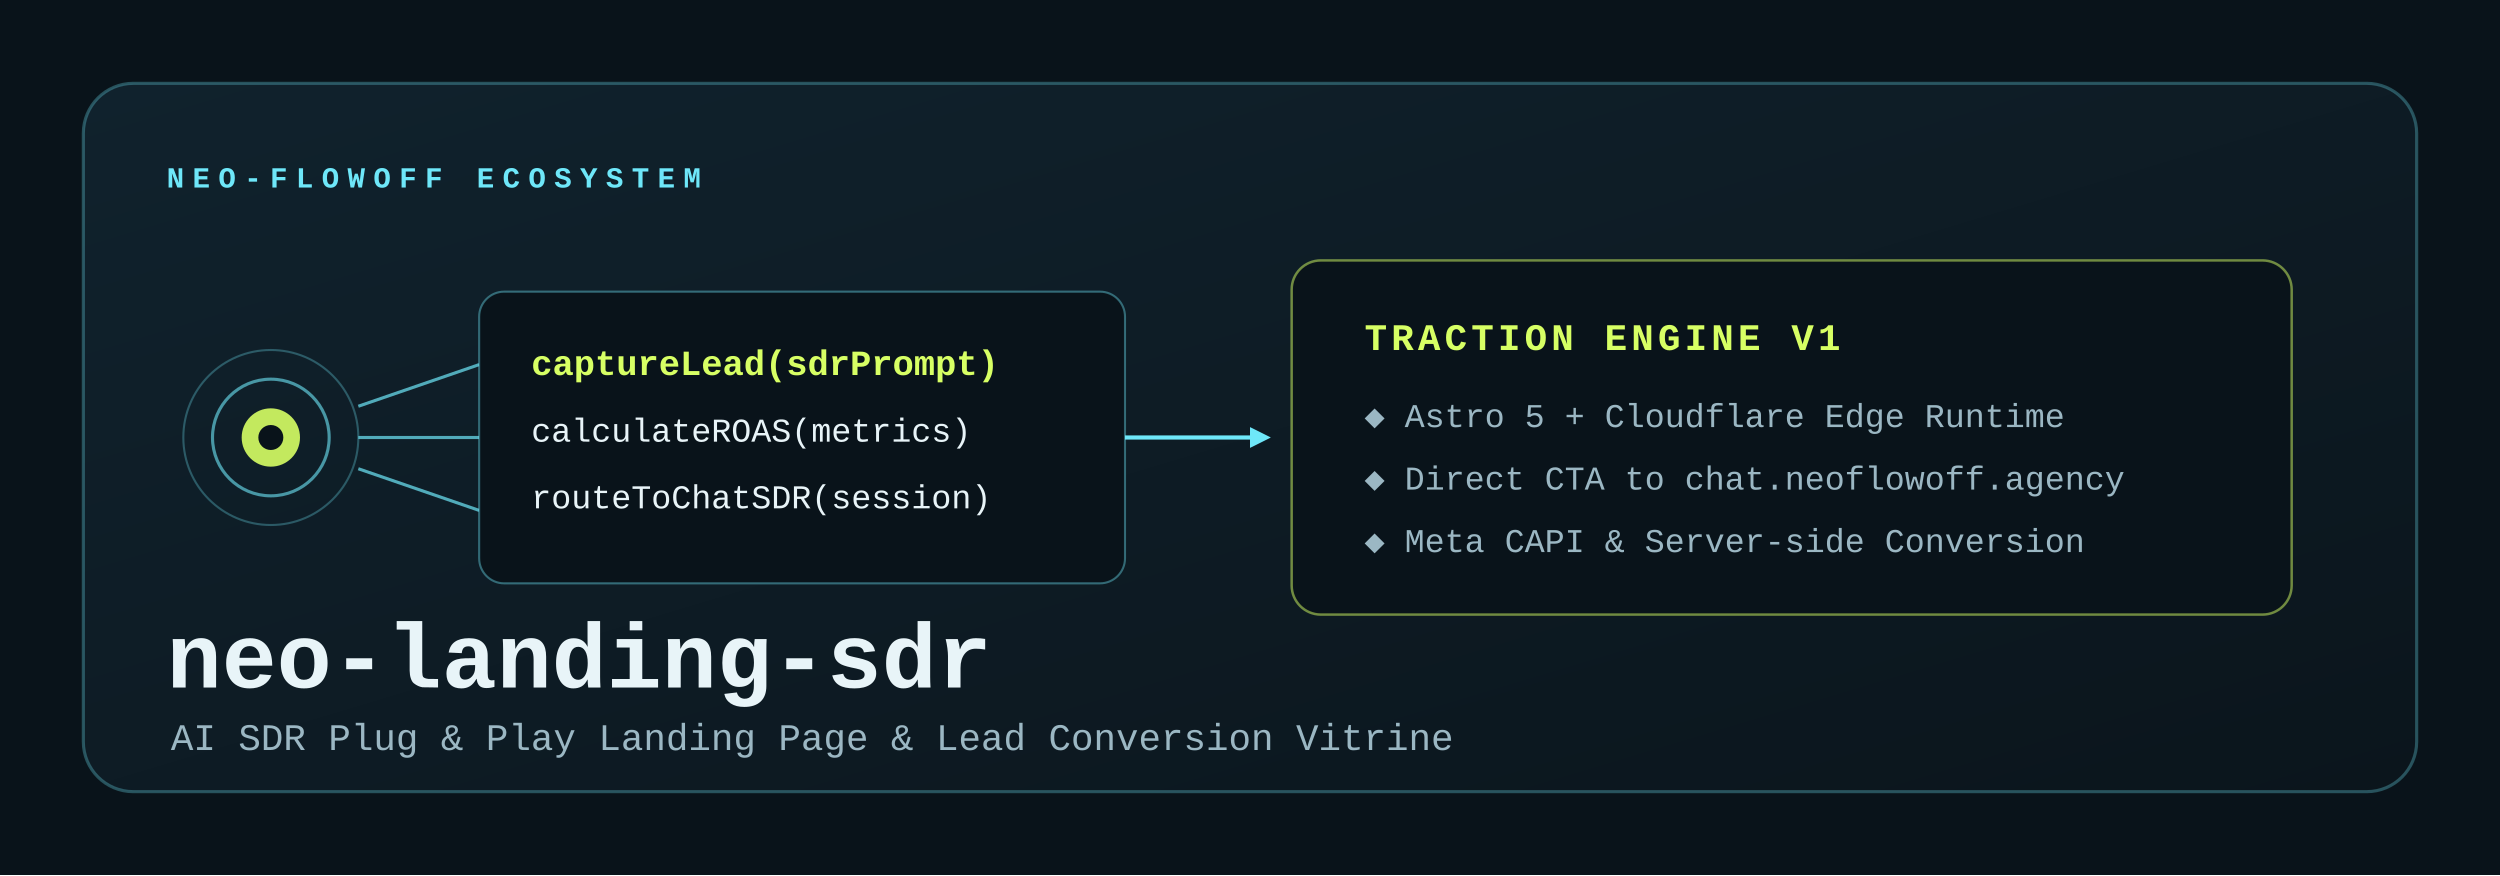
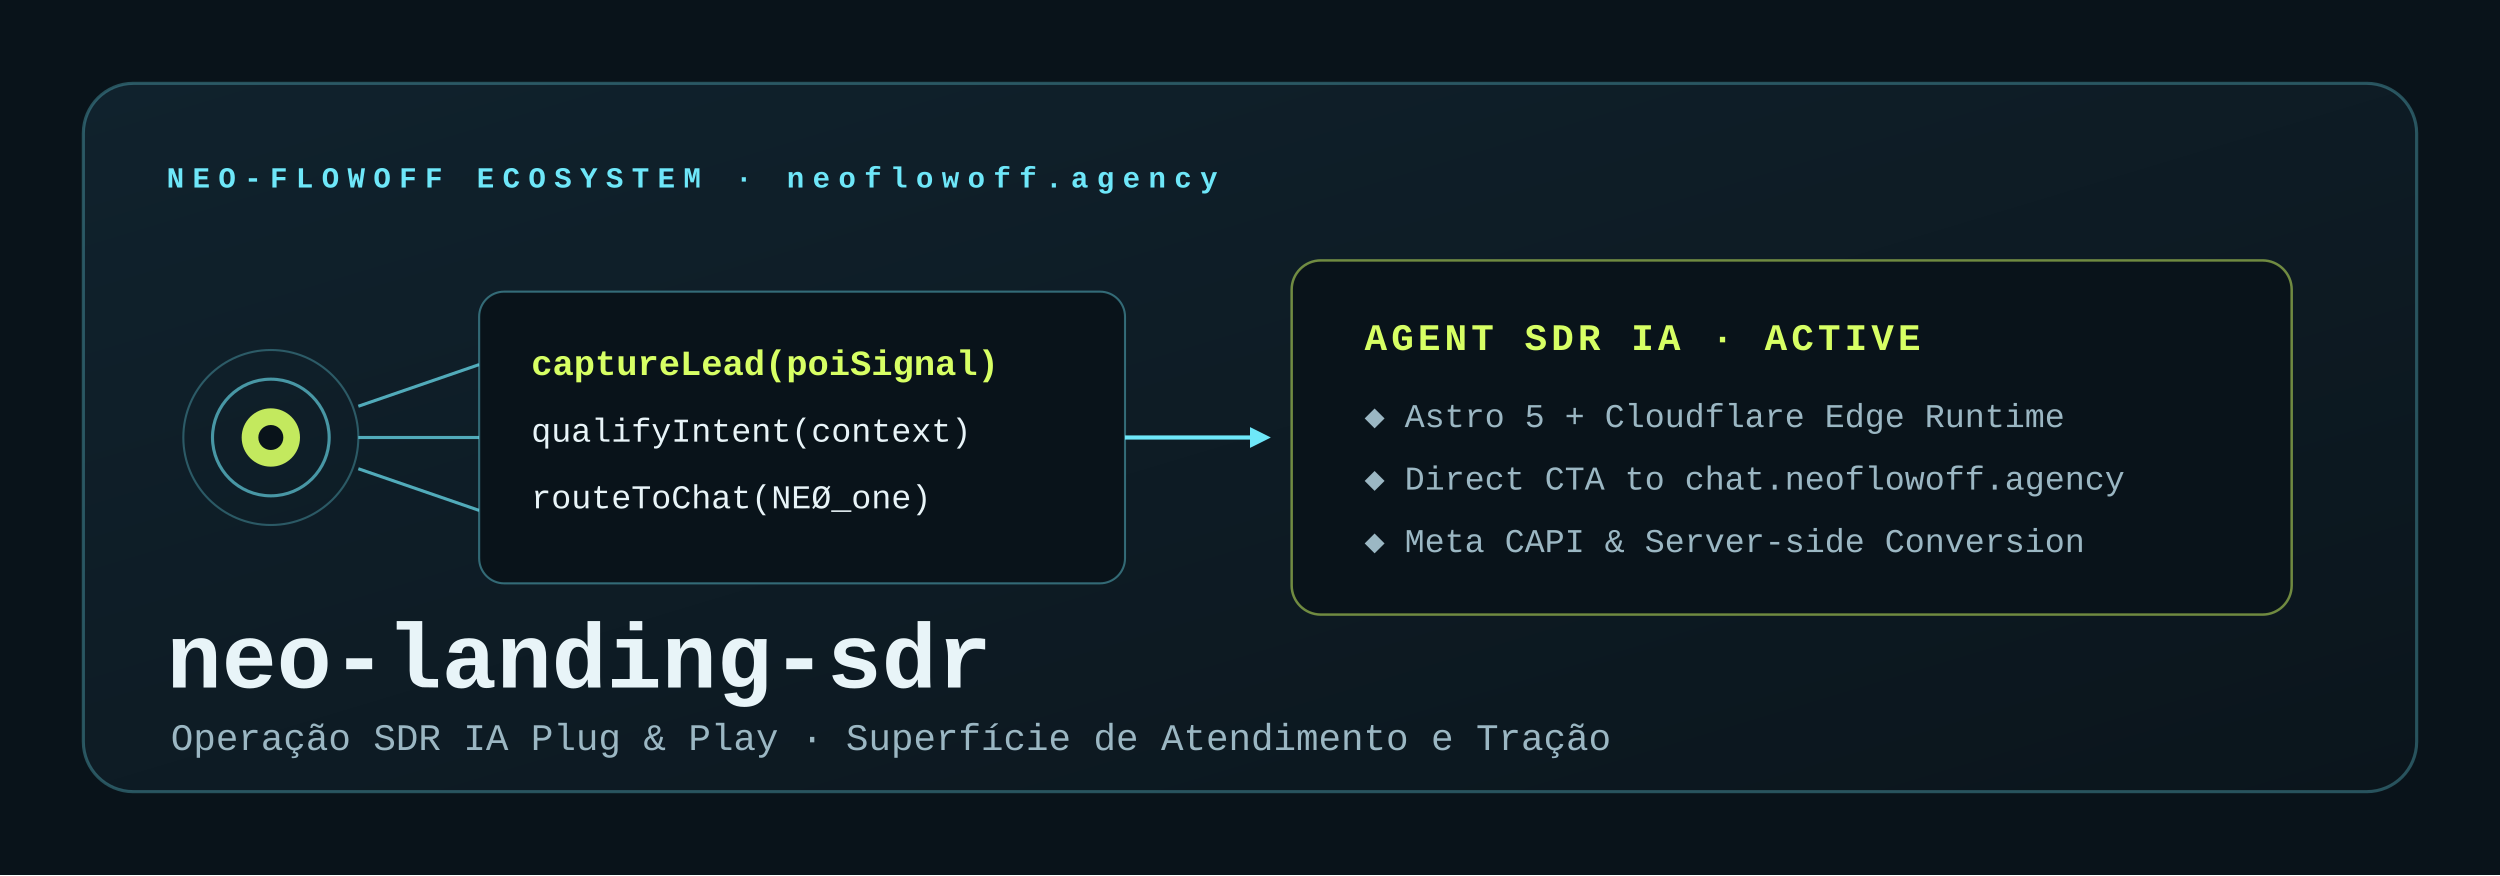
<svg xmlns="http://www.w3.org/2000/svg" viewBox="0 0 1200 420" width="1200" height="420">
  <defs>
    <linearGradient id="cardGrad" x1="0%" y1="0%" x2="100%" y2="100%">
      <stop offset="0%" stop-color="#10222D" />
      <stop offset="100%" stop-color="#0B151C" />
    </linearGradient>
    <linearGradient id="cyanGlow" x1="0%" y1="0%" x2="100%" y2="0%">
      <stop offset="0%" stop-color="#6EE7F9" stop-opacity="0.8" />
      <stop offset="100%" stop-color="#6EE7F9" stop-opacity="0.2" />
    </linearGradient>
    <style>
      .mono { font-family: ui-monospace, SFMono-Regular, Menlo, Monaco, Consolas, "Liberation Mono", monospace; }
      .title { font-weight: 700; font-size: 44px; fill: #E8F4F8; }
      .org { font-weight: 600; font-size: 14px; fill: #6EE7F9; letter-spacing: 4px; }
      .subtitle { font-weight: 400; font-size: 18px; fill: #9BB7C3; }
      .card-title { font-weight: 700; font-size: 18px; fill: #D7FF64; letter-spacing: 2px; }
      .code-accent { font-weight: 600; font-size: 17px; fill: #D7FF64; }
      .code-light { font-weight: 400; font-size: 16px; fill: #E8F4F8; }
      .desc { font-weight: 400; font-size: 16px; fill: #9BB7C3; }
    </style>
  </defs>
  <rect width="1200" height="420" fill="#09131A" />
  <rect x="40" y="40" width="1120" height="340" rx="24" fill="url(#cardGrad)" stroke="#6EE7F9" stroke-width="1.5" stroke-opacity="0.3" />
-   <text x="80" y="90" class="mono org">NEO-FLOWOFF ECOSYSTEM</text>
+   <text x="80" y="90" class="mono org">NEO-FLOWOFF ECOSYSTEM · neoflowoff.agency</text>
  <g transform="translate(130, 210)">
    <circle r="42" fill="none" stroke="#6EE7F9" stroke-width="1" stroke-opacity="0.3" />
    <circle r="28" fill="none" stroke="#6EE7F9" stroke-width="1.5" stroke-opacity="0.6" />
    <circle r="14" fill="#D7FF64" fill-opacity="0.9" />
    <circle r="6" fill="#09131A" />
  </g>
  <line x1="172" y1="195" x2="230" y2="175" stroke="#6EE7F9" stroke-width="1.5" stroke-opacity="0.7" />
  <line x1="172" y1="210" x2="230" y2="210" stroke="#6EE7F9" stroke-width="1.5" stroke-opacity="0.7" />
  <line x1="172" y1="225" x2="230" y2="245" stroke="#6EE7F9" stroke-width="1.5" stroke-opacity="0.7" />
  <rect x="230" y="140" width="310" height="140" rx="12" fill="#09131A" stroke="#6EE7F9" stroke-width="1" stroke-opacity="0.4" />
-   <text x="255" y="180" class="mono code-accent">captureLead(sdrPrompt)</text>
-   <text x="255" y="212" class="mono code-light">calculateROAS(metrics)</text>
-   <text x="255" y="244" class="mono code-light">routeToChatSDR(session)</text>
+   <text x="255" y="180" class="mono code-accent">captureLead(poiSignal)</text>
+   <text x="255" y="212" class="mono code-light">qualifyIntent(context)</text>
+   <text x="255" y="244" class="mono code-light">routeToChat(NEØ_one)</text>
  <line x1="540" y1="210" x2="600" y2="210" stroke="#6EE7F9" stroke-width="2" />
  <polygon points="600,205 610,210 600,215" fill="#6EE7F9" />
  <rect x="620" y="125" width="480" height="170" rx="14" fill="#09131A" stroke="#D7FF64" stroke-width="1.2" stroke-opacity="0.5" />
-   <text x="655" y="168" class="mono card-title">TRACTION ENGINE V1</text>
+   <text x="655" y="168" class="mono card-title">AGENT SDR IA · ACTIVE</text>
  <text x="655" y="205" class="mono desc">◆ Astro 5 + Cloudflare Edge Runtime</text>
  <text x="655" y="235" class="mono desc">◆ Direct CTA to chat.neoflowoff.agency</text>
  <text x="655" y="265" class="mono desc">◆ Meta CAPI &amp; Server-side Conversion</text>
  <text x="80" y="330" class="mono title">neo-landing-sdr</text>
-   <text x="82" y="360" class="mono subtitle">AI SDR Plug &amp; Play Landing Page &amp; Lead Conversion Vitrine</text>
+   <text x="82" y="360" class="mono subtitle">Operação SDR IA Plug &amp; Play · Superfície de Atendimento e Tração</text>
</svg>
